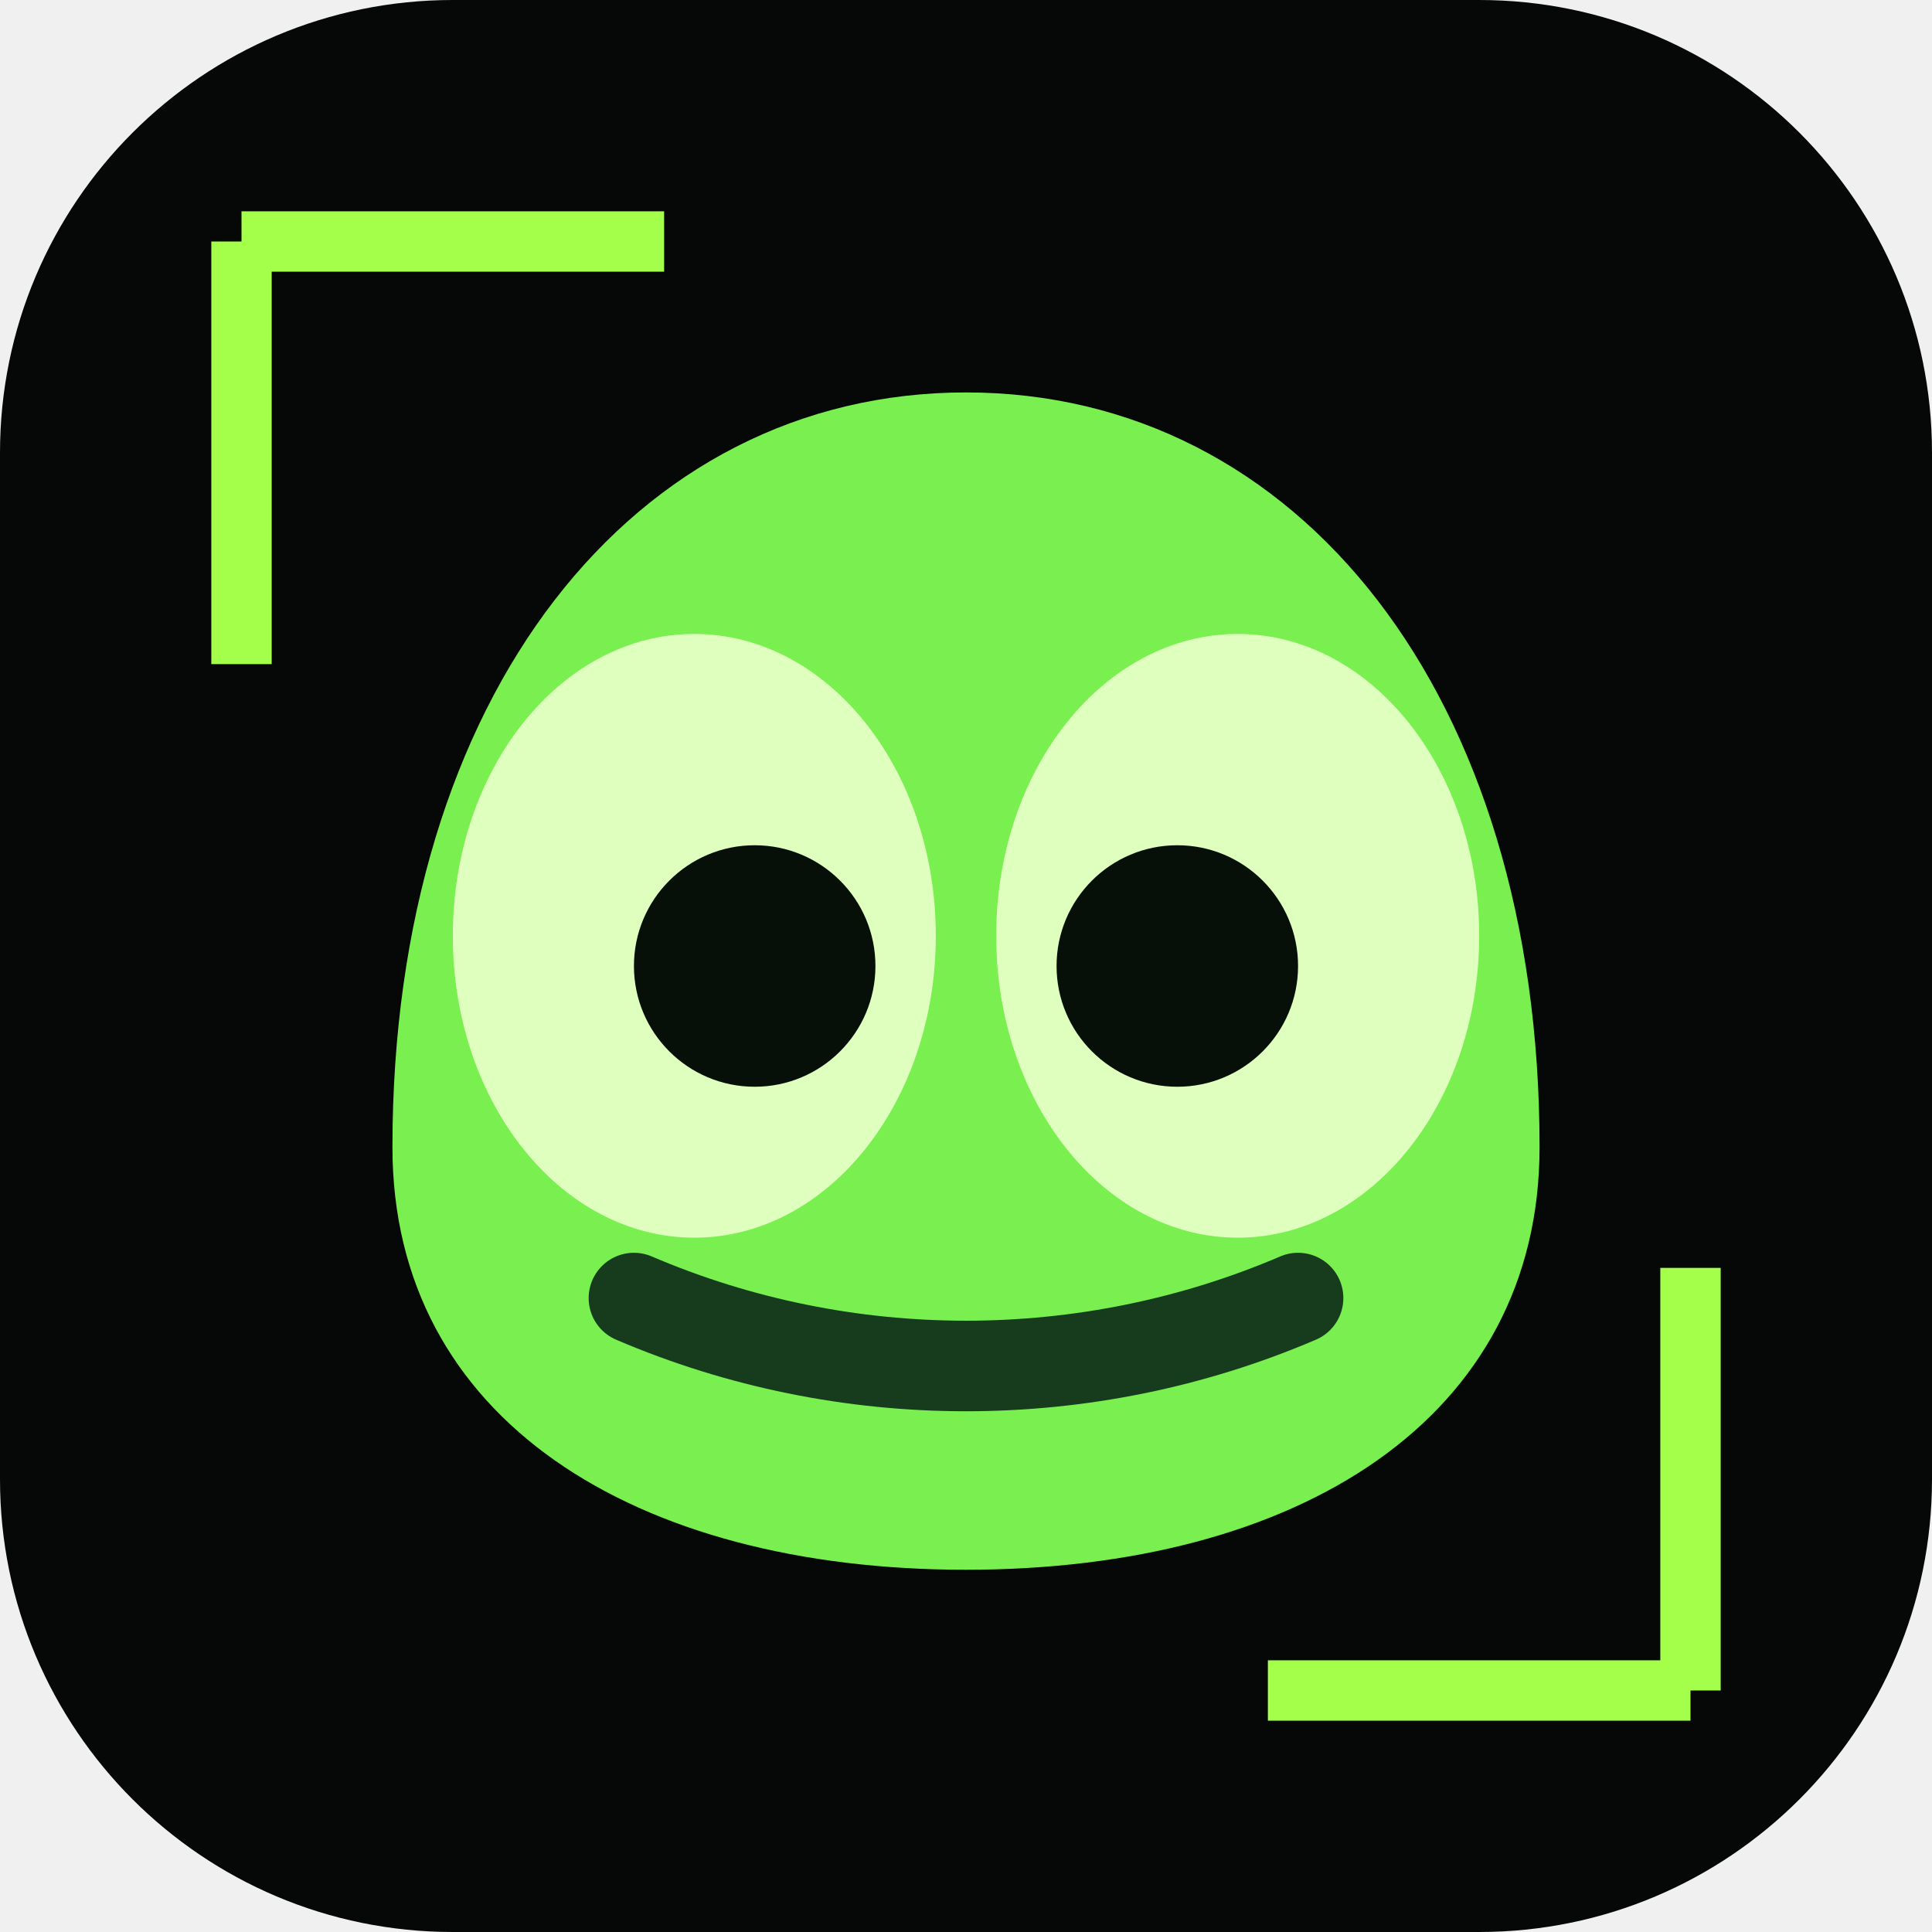
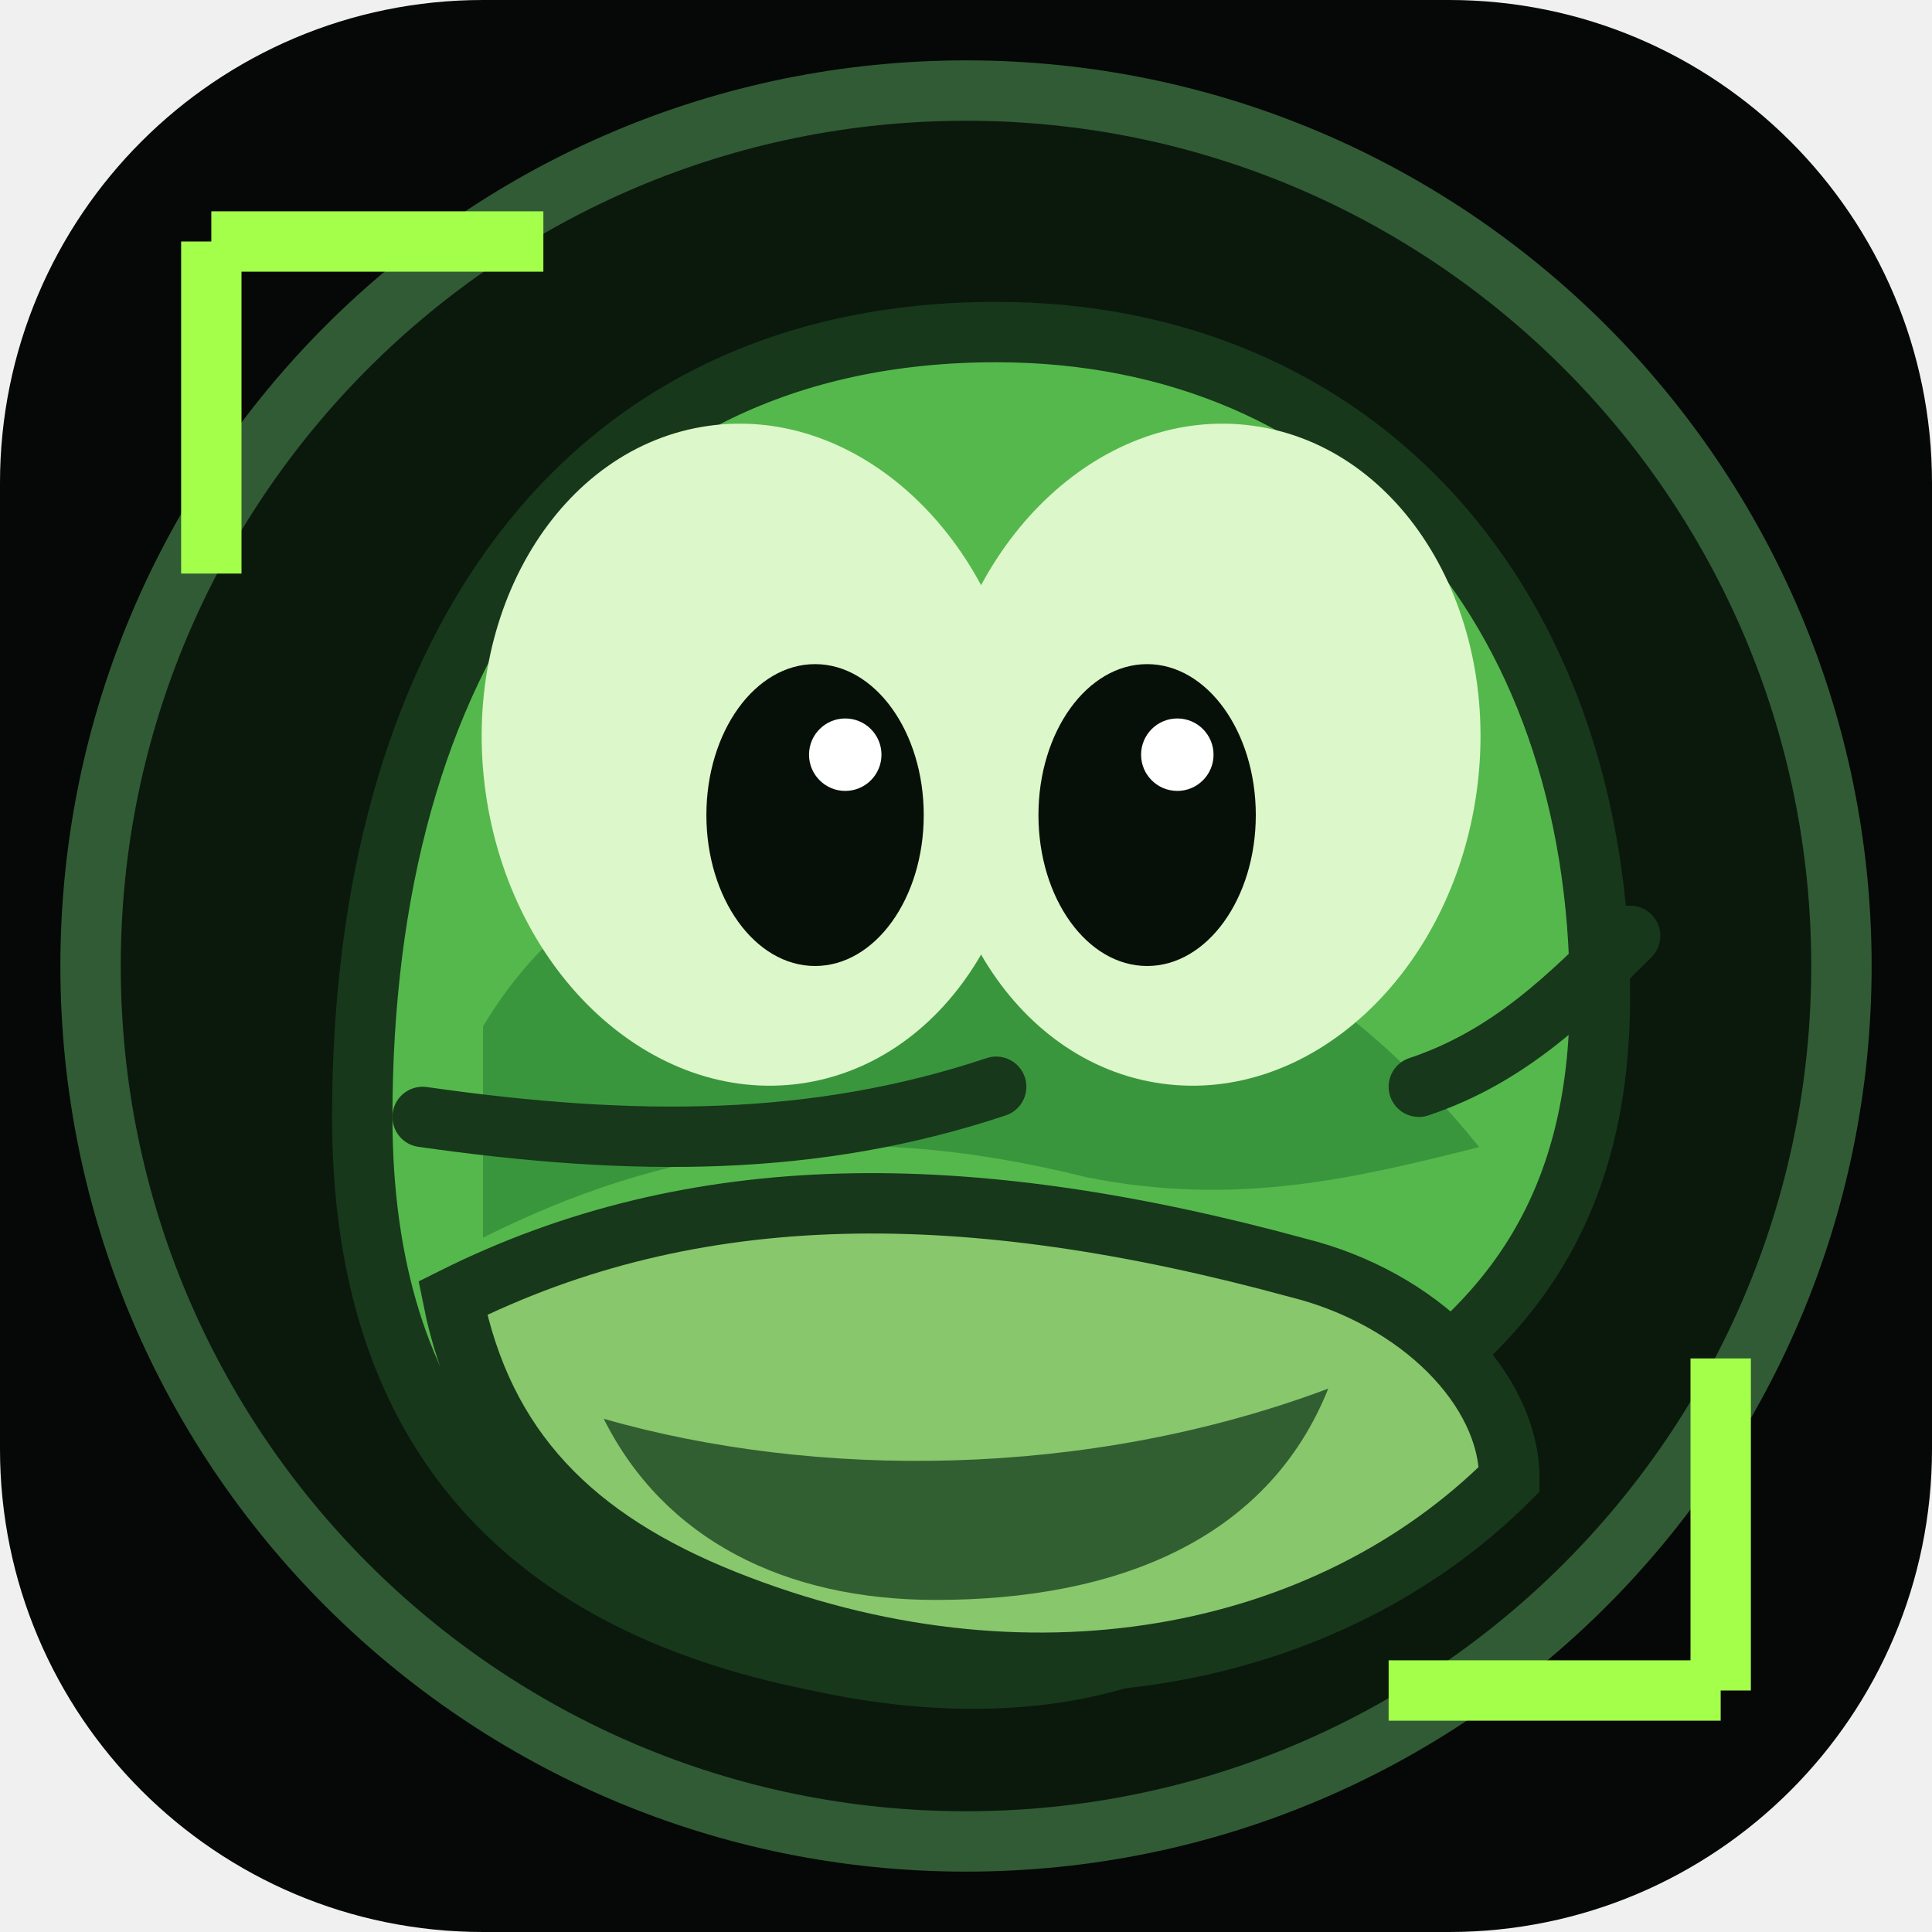
<svg xmlns="http://www.w3.org/2000/svg" viewBox="0 0 64 64">
-   <rect width="64" height="64" rx="15" fill="#050806" />
-   <path d="M13 38c0-15 8-25 19-25s19 10 19 25c0 9-8 14-19 14S13 47 13 38Z" fill="#79ef50" />
-   <ellipse cx="23" cy="31" rx="8" ry="10" fill="#dfffbe" />
-   <ellipse cx="41" cy="31" rx="8" ry="10" fill="#dfffbe" />
-   <circle cx="25" cy="32" r="4" fill="#071008" />
-   <circle cx="39" cy="32" r="4" fill="#071008" />
-   <path d="M21 43c7 3 15 3 22 0" fill="none" stroke="#173c1d" stroke-width="3" stroke-linecap="round" />
-   <path d="M8 8h14M8 8v14M56 56H42M56 56V42" fill="none" stroke="#a3ff4a" stroke-width="2" />
+   <rect width="64" height="64" rx="16" fill="#050806" />
+   <circle cx="32" cy="32" r="29" fill="#0b190d" stroke="#315b35" stroke-width="2" />
+   <path d="M12 37c0-15 7-26 21-26 12 0 20 9 20 22 0 7-3 11-8 14-2 7-9 10-18 8-10-2-15-8-15-18Z" fill="#55b84c" stroke="#17381b" stroke-width="2" />
+   <path d="M16 34c3-5 8-7 15-6 8 1 14 5 18 10-4 1-8 2-13 1-8-2-14-1-20 2Z" fill="#3a963d" />
+   <ellipse cx="25" cy="25" rx="9" ry="11" fill="#dcf7c9" transform="rotate(-8 25 25)" />
+   <ellipse cx="40" cy="25" rx="9" ry="11" fill="#dcf7c9" transform="rotate(8 40 25)" />
+   <ellipse cx="27" cy="27" rx="3.6" ry="5" fill="#071008" />
+   <ellipse cx="38" cy="27" rx="3.6" ry="5" fill="#071008" />
+   <circle cx="28" cy="25" r="1.2" fill="#fff" />
+   <circle cx="39" cy="25" r="1.2" fill="#fff" />
+   <path d="M15 43c8-4 17-4 28-1 4 1 7 4 7 7-6 6-16 8-26 4-5-2-8-5-9-10Z" fill="#88c76c" stroke="#17381b" stroke-width="2" />
+   <path d="M20 47c7 2 16 2 24-1-2 5-7 7-13 7-5 0-9-2-11-6Z" fill="#315f31" />
+   <path d="M14 37c7 1 13 1 19-1M47 36c3-1 5-3 7-5" fill="none" stroke="#17381b" stroke-width="2" stroke-linecap="round" />
+   <path d="M7 8h11M7 8v11M57 56H46M57 56V45" fill="none" stroke="#a3ff4a" stroke-width="2" />
</svg>
